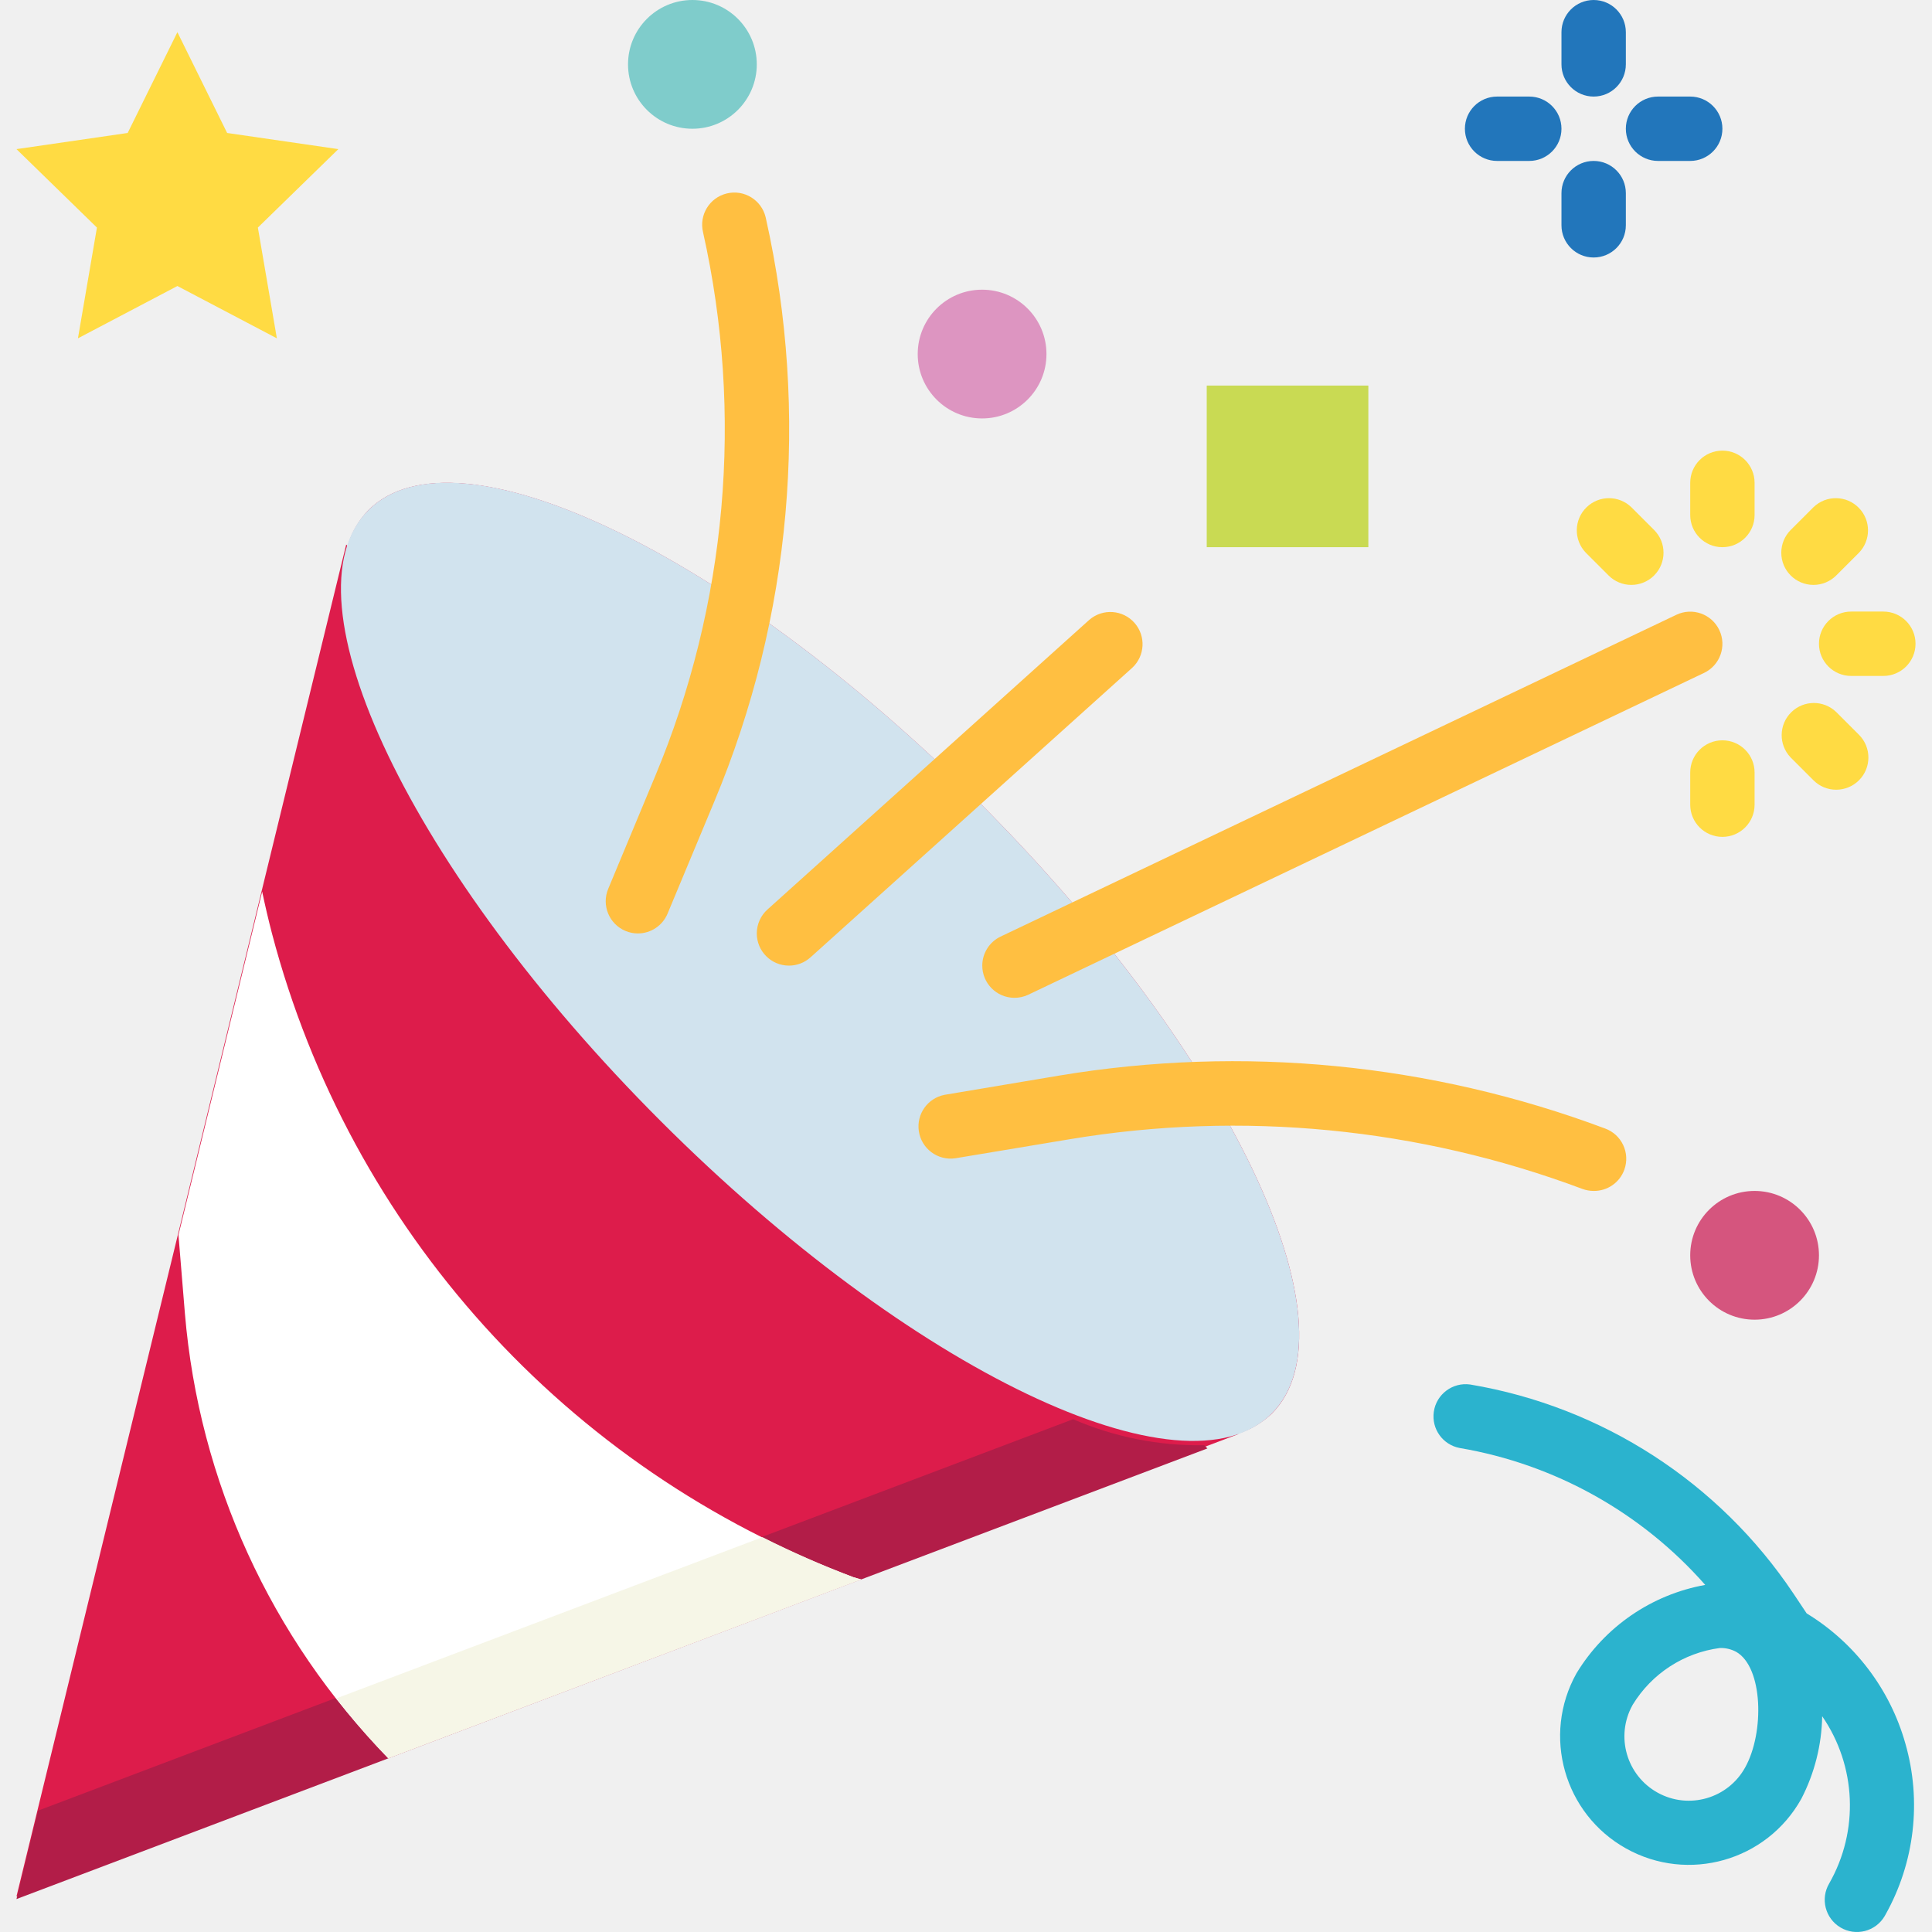
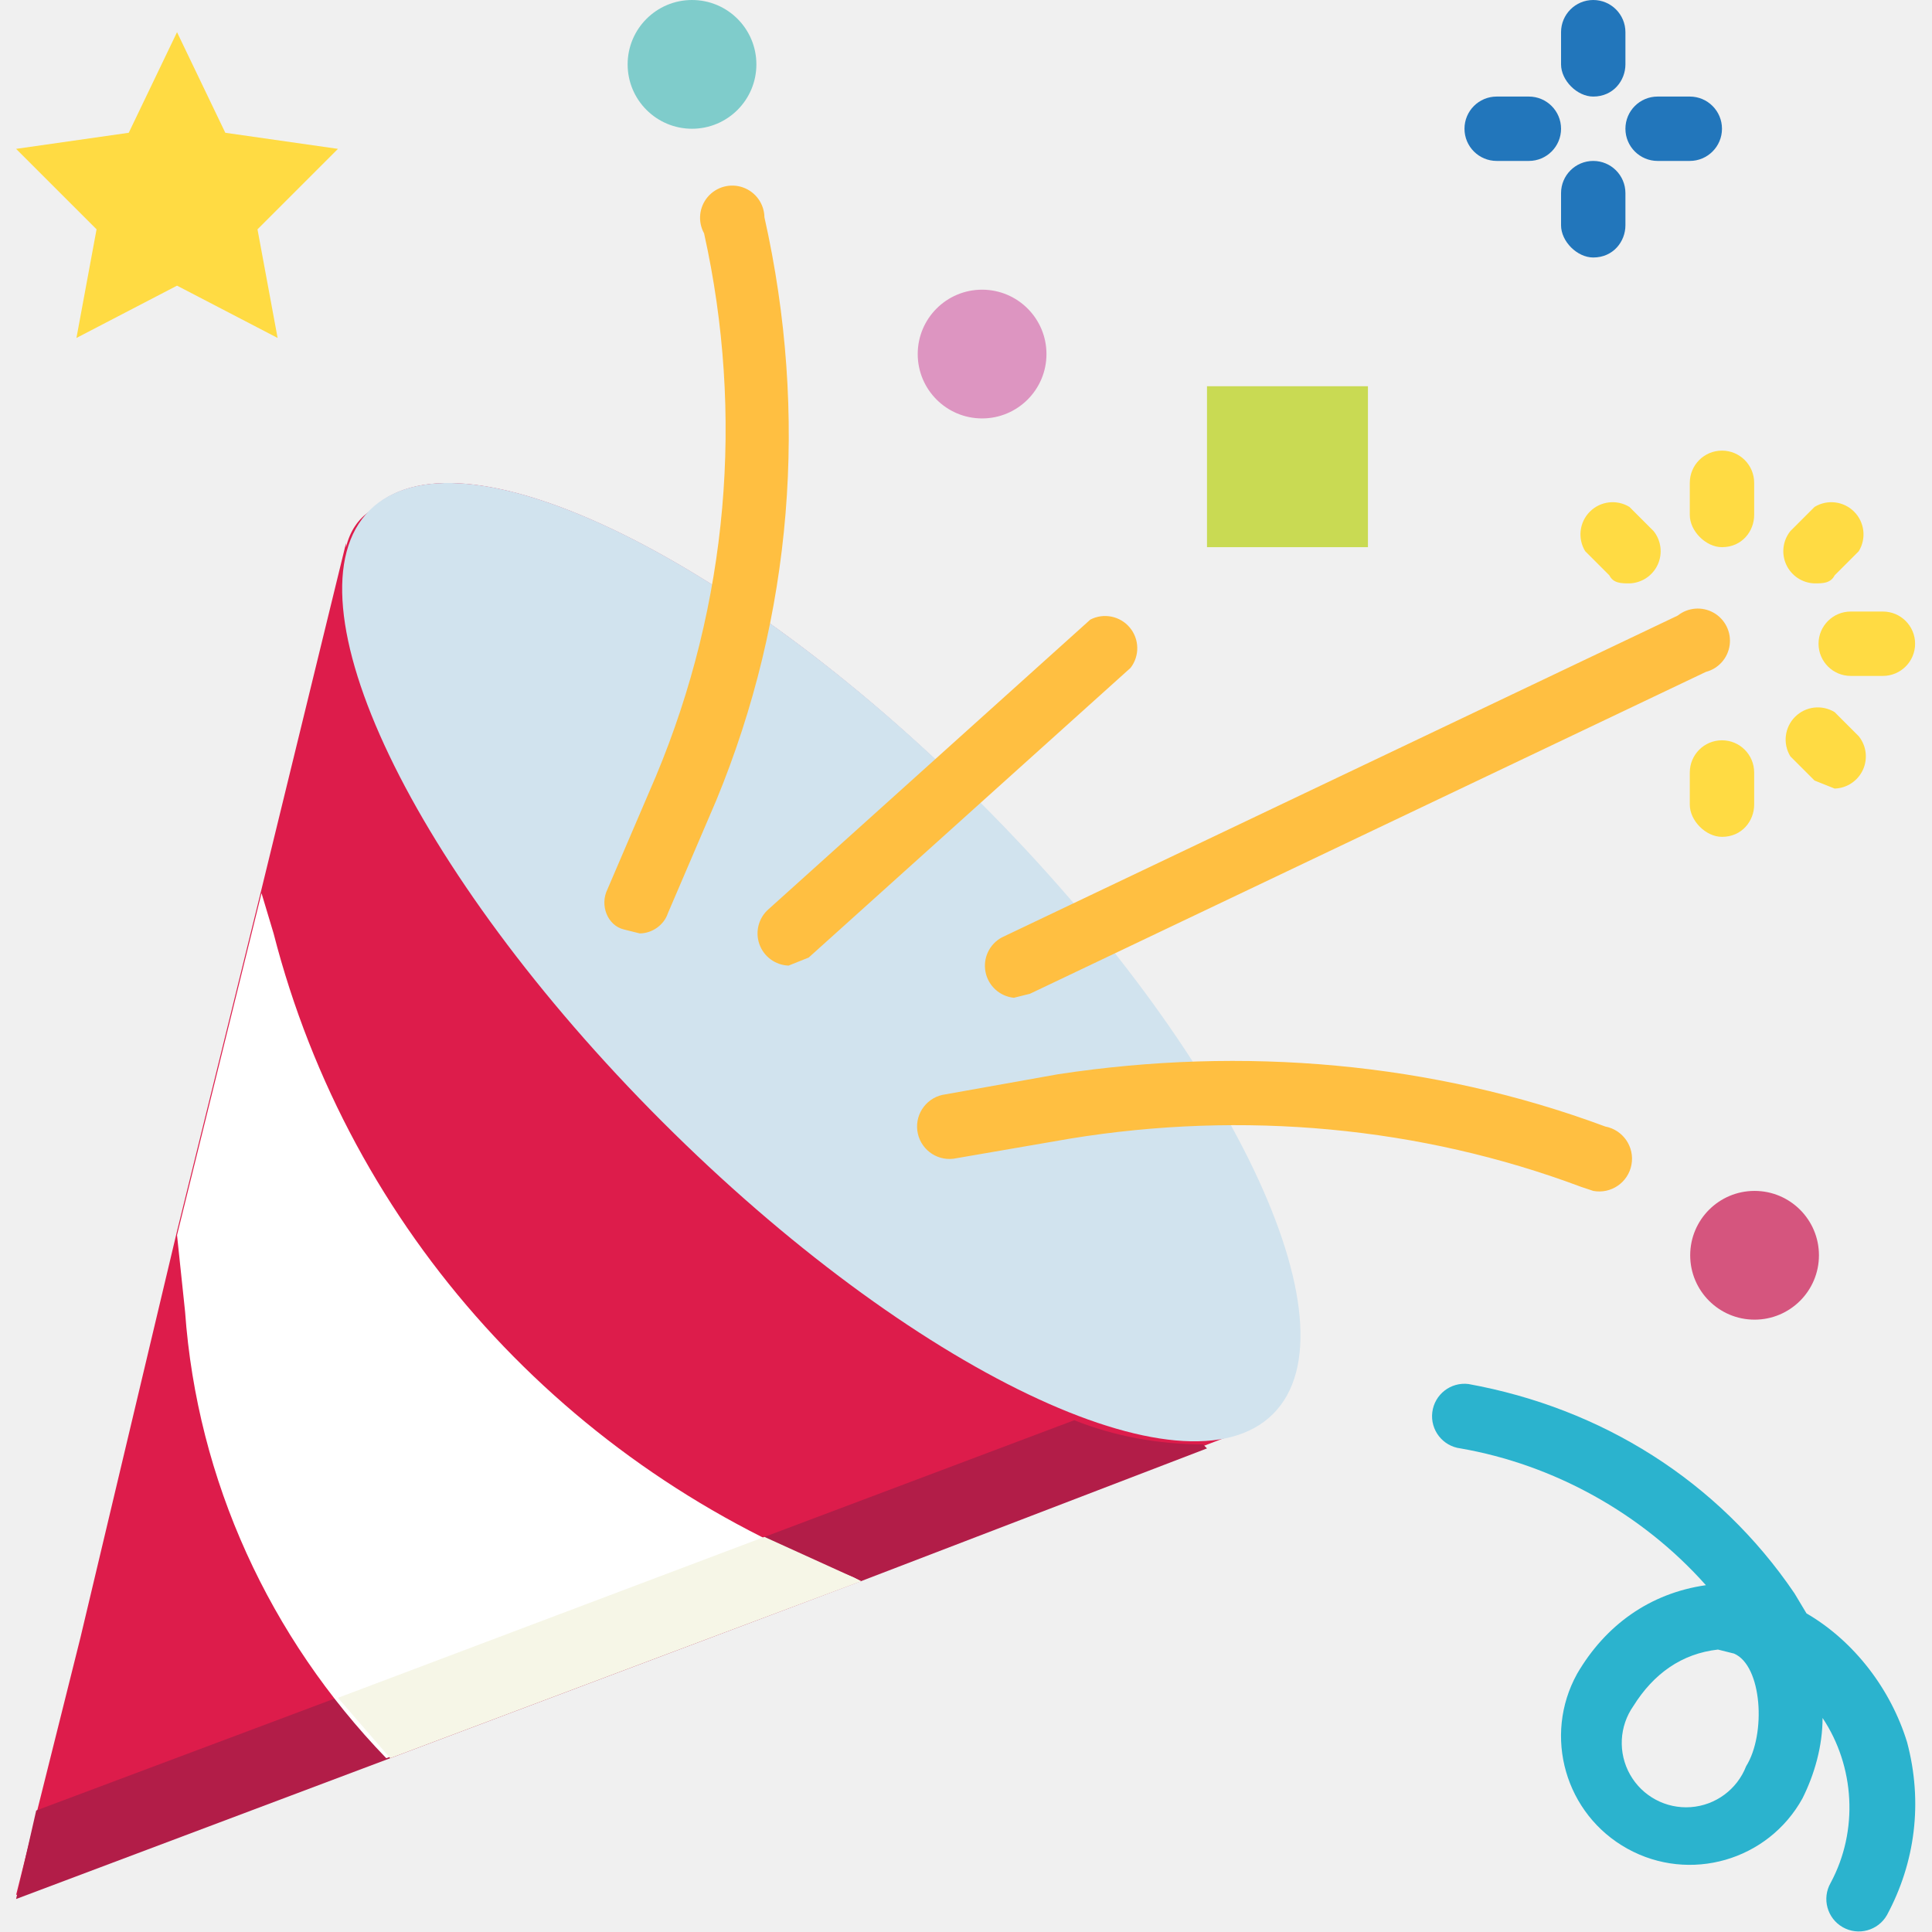
- <svg xmlns="http://www.w3.org/2000/svg" version="1.1" id="Capa_1" x="0px" y="0px" viewBox="0 0 480.187 480.187" style="enable-background:new 0 0 480.187 480.187;" xml:space="preserve">
-   <path style="fill:#DD1C4B;" d="M243.421,199.48c-62.008-62-130-94.536-151.872-72.672c-2.4,2.514-4.166,5.563-5.152,8.896  l-0.352-0.352l-20.888,85.6l-20.8,85.344L19.701,407.352l-15.608,64l92.408-34.968l117.536-44.472l93.768-35.48l-0.112-0.112  c3.139-1.001,6.011-2.699,8.4-4.968C337.965,329.48,305.429,261.488,243.421,199.48z" />
-   <ellipse transform="matrix(-0.7071 -0.7071 0.7071 -0.7071 178.9146 552.2075)" style="fill:#D1E3EE;" cx="203.823" cy="239.049" rx="158.777" ry="56" />
-   <path style="fill:#B21D48;" d="M299.293,359.2c-11.196,0.196-22.304-2.008-32.576-6.464l-76.64,29L72.501,426.168L9.453,450.024  L4.093,472l92.408-34.968l117.536-44.472L300.093,360L299.293,359.2z" />
-   <g>
-     <path style="fill:#FFBF41;" d="M396.093,296c-0.958-0.003-1.908-0.174-2.808-0.504c-40.613-15.215-84.514-19.481-127.296-12.368   l-28.576,4.76c-4.374,0.624-8.426-2.416-9.05-6.79c-0.603-4.226,2.218-8.181,6.41-8.986l28.584-4.8   c45.554-7.569,92.297-3.03,135.544,13.16c4.158,1.494,6.317,6.076,4.823,10.234C402.57,293.918,399.506,296.044,396.093,296z" />
-     <path style="fill:#FFBF41;" d="M252.093,248c-4.418-0.026-7.979-3.629-7.953-8.047c0.018-3.05,1.768-5.824,4.513-7.153l168-80   c3.99-1.9,8.764-0.206,10.664,3.784s0.206,8.764-3.784,10.664l0,0l-168,80C254.457,247.751,253.282,248.008,252.093,248z" />
-     <path style="fill:#FFBF41;" d="M158.541,232c-1.055,0.002-2.1-0.207-3.072-0.616c-4.078-1.701-6.005-6.385-4.304-10.463   c0,0,0-0.001,0-0.001l11.632-27.912c17.897-42.765,22.07-90.033,11.944-135.272c-1.038-4.295,1.603-8.617,5.897-9.655   c4.295-1.038,8.617,1.603,9.655,5.897c0.023,0.095,0.044,0.19,0.064,0.286c10.848,48.461,6.375,99.095-12.8,144.904l-11.64,27.912   C164.675,230.057,161.767,231.997,158.541,232L158.541,232z" />
+ <svg xmlns="http://www.w3.org/2000/svg" viewBox="0 0 480.2 480.2">
+   <path d="M243 199c-62-62-130-94-151-72-3 2-5 5-6 9v-1l-21 86-21 85-24 101-16 64 93-35 117-44 94-36c3-1 6-2 8-5 22-22-11-90-73-152z" fill="#dd1c4b" />
+   <ellipse transform="rotate(-135 204 239)" cx="203.8" cy="239" rx="158.8" ry="56" fill="#d1e3ee" />
+   <path d="M299 359c-11 0-22-2-32-6l-77 29-117 44-64 24-5 22 93-35 117-44 86-33-1-1z" fill="#b21d48" />
+   <g fill="#ffbf41">
+     <path d="M396 296l-3-1c-40-15-84-19-127-12l-29 5a8 8 0 01-2-16l28-5c46-7 93-3 136 13a8 8 0 01-3 16zM252 248a8 8 0 01-3-15l168-80a8 8 0 117 14l-168 80-4 1zM159 232l-4-1c-4-1-6-6-4-10l12-28c18-43 22-90 12-135a8 8 0 1115-4c11 49 7 99-12 145l-12 28c-1 3-4 5-7 5z" />
  </g>
-   <circle style="fill:#D5557E;" cx="436.093" cy="312" r="16" />
-   <circle style="fill:#DD95C1;" cx="244.093" cy="88" r="16" />
-   <path style="fill:#7FCCCB;" d="M172.093,32c-8.837,0-16-7.163-16-16s7.163-16,16-16s16,7.163,16,16S180.93,32,172.093,32z" />
-   <g>
-     <path style="fill:#2276BB;" d="M396.093,64c-4.418,0-8-3.582-8-8v-8c0-4.418,3.582-8,8-8s8,3.582,8,8v8   C404.093,60.418,400.512,64,396.093,64z" />
-     <path style="fill:#2276BB;" d="M396.093,24c-4.418,0-8-3.582-8-8V8c0-4.418,3.582-8,8-8s8,3.582,8,8v8   C404.093,20.418,400.512,24,396.093,24z" />
-     <path style="fill:#2276BB;" d="M420.093,40h-8c-4.418,0-8-3.582-8-8s3.582-8,8-8h8c4.418,0,8,3.582,8,8S424.512,40,420.093,40z" />
-     <path style="fill:#2276BB;" d="M380.093,40h-8c-4.418,0-8-3.582-8-8s3.582-8,8-8h8c4.418,0,8,3.582,8,8S384.512,40,380.093,40z" />
+   <circle cx="436.1" cy="312" r="16" fill="#d5557e" />
+   <circle cx="244.1" cy="88" r="16" fill="#dd95c1" />
+   <path d="M172 32a16 16 0 110-32 16 16 0 010 32z" fill="#7fcccb" />
+   <g fill="#2276bb">
+     <path d="M396 64c-4 0-8-4-8-8v-8a8 8 0 0116 0v8c0 4-3 8-8 8zM396 24c-4 0-8-4-8-8V8a8 8 0 0116 0v8c0 4-3 8-8 8zM420 40h-8a8 8 0 010-16h8a8 8 0 010 16zM380 40h-8a8 8 0 010-16h8a8 8 0 010 16z" />
  </g>
-   <path style="fill:#FFFFFF;" d="M67.597,232c-0.896-3.424-1.696-6.88-2.44-10.4l-20.8,85.344l1.6,19.512  c3.487,41.599,21.357,80.683,50.536,110.536l117.544-44.432c-0.64-0.2-1.304-0.344-1.944-0.56  C140.818,365.275,86.945,305.621,67.597,232z" />
-   <path style="fill:#F6F6E7;" d="M214.037,392.56c-0.64-0.2-1.304-0.344-1.944-0.56c-7.7-2.915-15.242-6.234-22.592-9.944  L83.629,422.112c4.014,5.206,8.311,10.187,12.872,14.92L214.037,392.56z" />
-   <path style="fill:#C9DA53;" d="M340.093,95.832V136h-40.168V95.832H340.093z" />
-   <path style="fill:#FFBF41;" d="M196.093,240c-4.418-0.001-7.999-3.584-7.998-8.002c0.001-2.266,0.962-4.425,2.646-5.942l80-72  c3.341-2.891,8.393-2.526,11.284,0.815c2.811,3.248,2.555,8.136-0.58,11.073l-80,72C199.977,239.267,198.07,239.999,196.093,240  L196.093,240z" />
-   <g>
-     <path style="fill:#FFDB43;" d="M428.093,208c-4.418,0-8-3.582-8-8v-8c0-4.418,3.582-8,8-8s8,3.582,8,8v8   C436.093,204.418,432.512,208,428.093,208z" />
-     <path style="fill:#FFDB43;" d="M456.381,196.28c-2.123,0.006-4.16-0.838-5.656-2.344l-5.656-5.656   c-3.069-3.178-2.982-8.243,0.196-11.312c3.1-2.994,8.015-2.994,11.116,0l5.656,5.656c3.124,3.125,3.123,8.19-0.002,11.314   C460.536,195.437,458.502,196.28,456.381,196.28L456.381,196.28z" />
-     <path style="fill:#FFDB43;" d="M468.093,168h-8c-4.418,0-8-3.582-8-8s3.582-8,8-8h8c4.418,0,8,3.582,8,8S472.512,168,468.093,168z" />
-     <path style="fill:#FFDB43;" d="M450.725,145.376c-4.418-0.001-7.999-3.583-7.998-8.002c0-2.121,0.843-4.155,2.342-5.654   l5.656-5.656c3.178-3.07,8.242-2.982,11.312,0.196c2.994,3.1,2.994,8.015,0,11.116l-5.656,5.656   C454.881,144.532,452.847,145.376,450.725,145.376L450.725,145.376z" />
-     <path style="fill:#FFDB43;" d="M428.093,136c-4.418,0-8-3.582-8-8v-8c0-4.418,3.582-8,8-8s8,3.582,8,8v8   C436.093,132.418,432.512,136,428.093,136z" />
-     <path style="fill:#FFDB43;" d="M405.461,145.376c-2.122,0-4.156-0.844-5.656-2.344l-5.656-5.656   c-3.069-3.178-2.982-8.243,0.196-11.312c3.1-2.994,8.015-2.994,11.116,0l5.656,5.656c3.124,3.125,3.123,8.19-0.002,11.314   C409.616,144.533,407.582,145.376,405.461,145.376L405.461,145.376z" />
-     <path style="fill:#FFDB43;" d="M44.093,8l12.36,25.048l27.64,4.016l-20,19.496l4.72,27.528l-24.72-13l-24.72,13l4.72-27.528   l-20-19.496l27.64-4.016L44.093,8z" />
+   <path d="M68 232l-3-10-21 85 2 19c3 42 21 81 50 111l118-44-2-1c-71-27-125-86-144-160z" fill="#fff" />
+   <path d="M214 393l-2-1-22-10-106 40 13 15 117-44z" fill="#f6f6e7" />
+   <path d="M340 96v40h-40V96h40z" fill="#c9da53" />
+   <path d="M196 240a8 8 0 01-5-14l80-72a8 8 0 0110 12l-80 72-5 2z" fill="#ffbf41" />
+   <g fill="#ffdb43">
+     <path d="M428 208c-4 0-8-4-8-8v-8a8 8 0 0116 0v8c0 4-3 8-8 8zM456 196l-5-2-6-6a8 8 0 0111-11l6 6a8 8 0 01-6 13zM468 168h-8a8 8 0 010-16h8a8 8 0 010 16zM451 145a8 8 0 01-6-13l6-6a8 8 0 0111 11l-6 6c-1 2-3 2-5 2zM428 136c-4 0-8-4-8-8v-8a8 8 0 0116 0v8c0 4-3 8-8 8zM405 145c-2 0-4 0-5-2l-6-6a8 8 0 0111-11l6 6a8 8 0 01-6 13zM44 8l12 25 28 4-20 20 5 27-25-13-25 13 5-27L4 37l28-4L44 8z" />
  </g>
-   <path style="fill:#2BB3CE;" d="M473.565,433.328c-3.805-13.485-12.566-25.032-24.528-32.328l-3.296-4.944  c-18.481-27.637-47.542-46.429-80.328-51.944c-4.374-0.624-8.426,2.416-9.05,6.79c-0.603,4.226,2.218,8.181,6.41,8.986  c23.648,4.014,45.199,16.028,61.048,34.032c-13.325,2.397-24.979,10.4-32,21.976c-8.616,15.431-3.091,34.924,12.34,43.54  s34.924,3.091,43.54-12.34c3.291-6.353,5.068-13.382,5.192-20.536c8.512,12.363,9.193,28.508,1.752,41.544  c-2.254,3.8-1.001,8.708,2.799,10.962c3.8,2.254,8.708,1.001,10.962-2.799c0.072-0.122,0.141-0.245,0.207-0.371  C475.881,462.937,477.664,447.609,473.565,433.328L473.565,433.328z M433.749,439.288c-4.27,7.737-14.003,10.547-21.739,6.277  c-7.737-4.27-10.547-14.003-6.277-21.739c0.024-0.043,0.048-0.087,0.072-0.13c4.721-7.73,12.684-12.912,21.664-14.096  c1.391-0.038,2.768,0.282,4,0.928C438.221,414.296,438.581,430.632,433.749,439.288z" />
-   <g>
- </g>
-   <g>
- </g>
-   <g>
- </g>
-   <g>
- </g>
-   <g>
- </g>
-   <g>
- </g>
-   <g>
- </g>
-   <g>
- </g>
-   <g>
- </g>
-   <g>
- </g>
-   <g>
- </g>
-   <g>
- </g>
-   <g>
- </g>
-   <g>
- </g>
-   <g>
- </g>
+   <path d="M474 433c-4-13-13-25-25-32l-3-5c-19-28-48-46-81-52a8 8 0 00-2 16c23 4 45 16 61 34-14 2-25 10-32 22a32 32 0 1056 31c3-6 5-13 5-20 8 12 9 28 2 41a8 8 0 1014 8c7-13 9-28 5-43zm-40 6a16 16 0 11-28-15c5-8 12-13 21-14l4 1c7 3 8 20 3 28z" fill="#2bb3ce" />
</svg>
